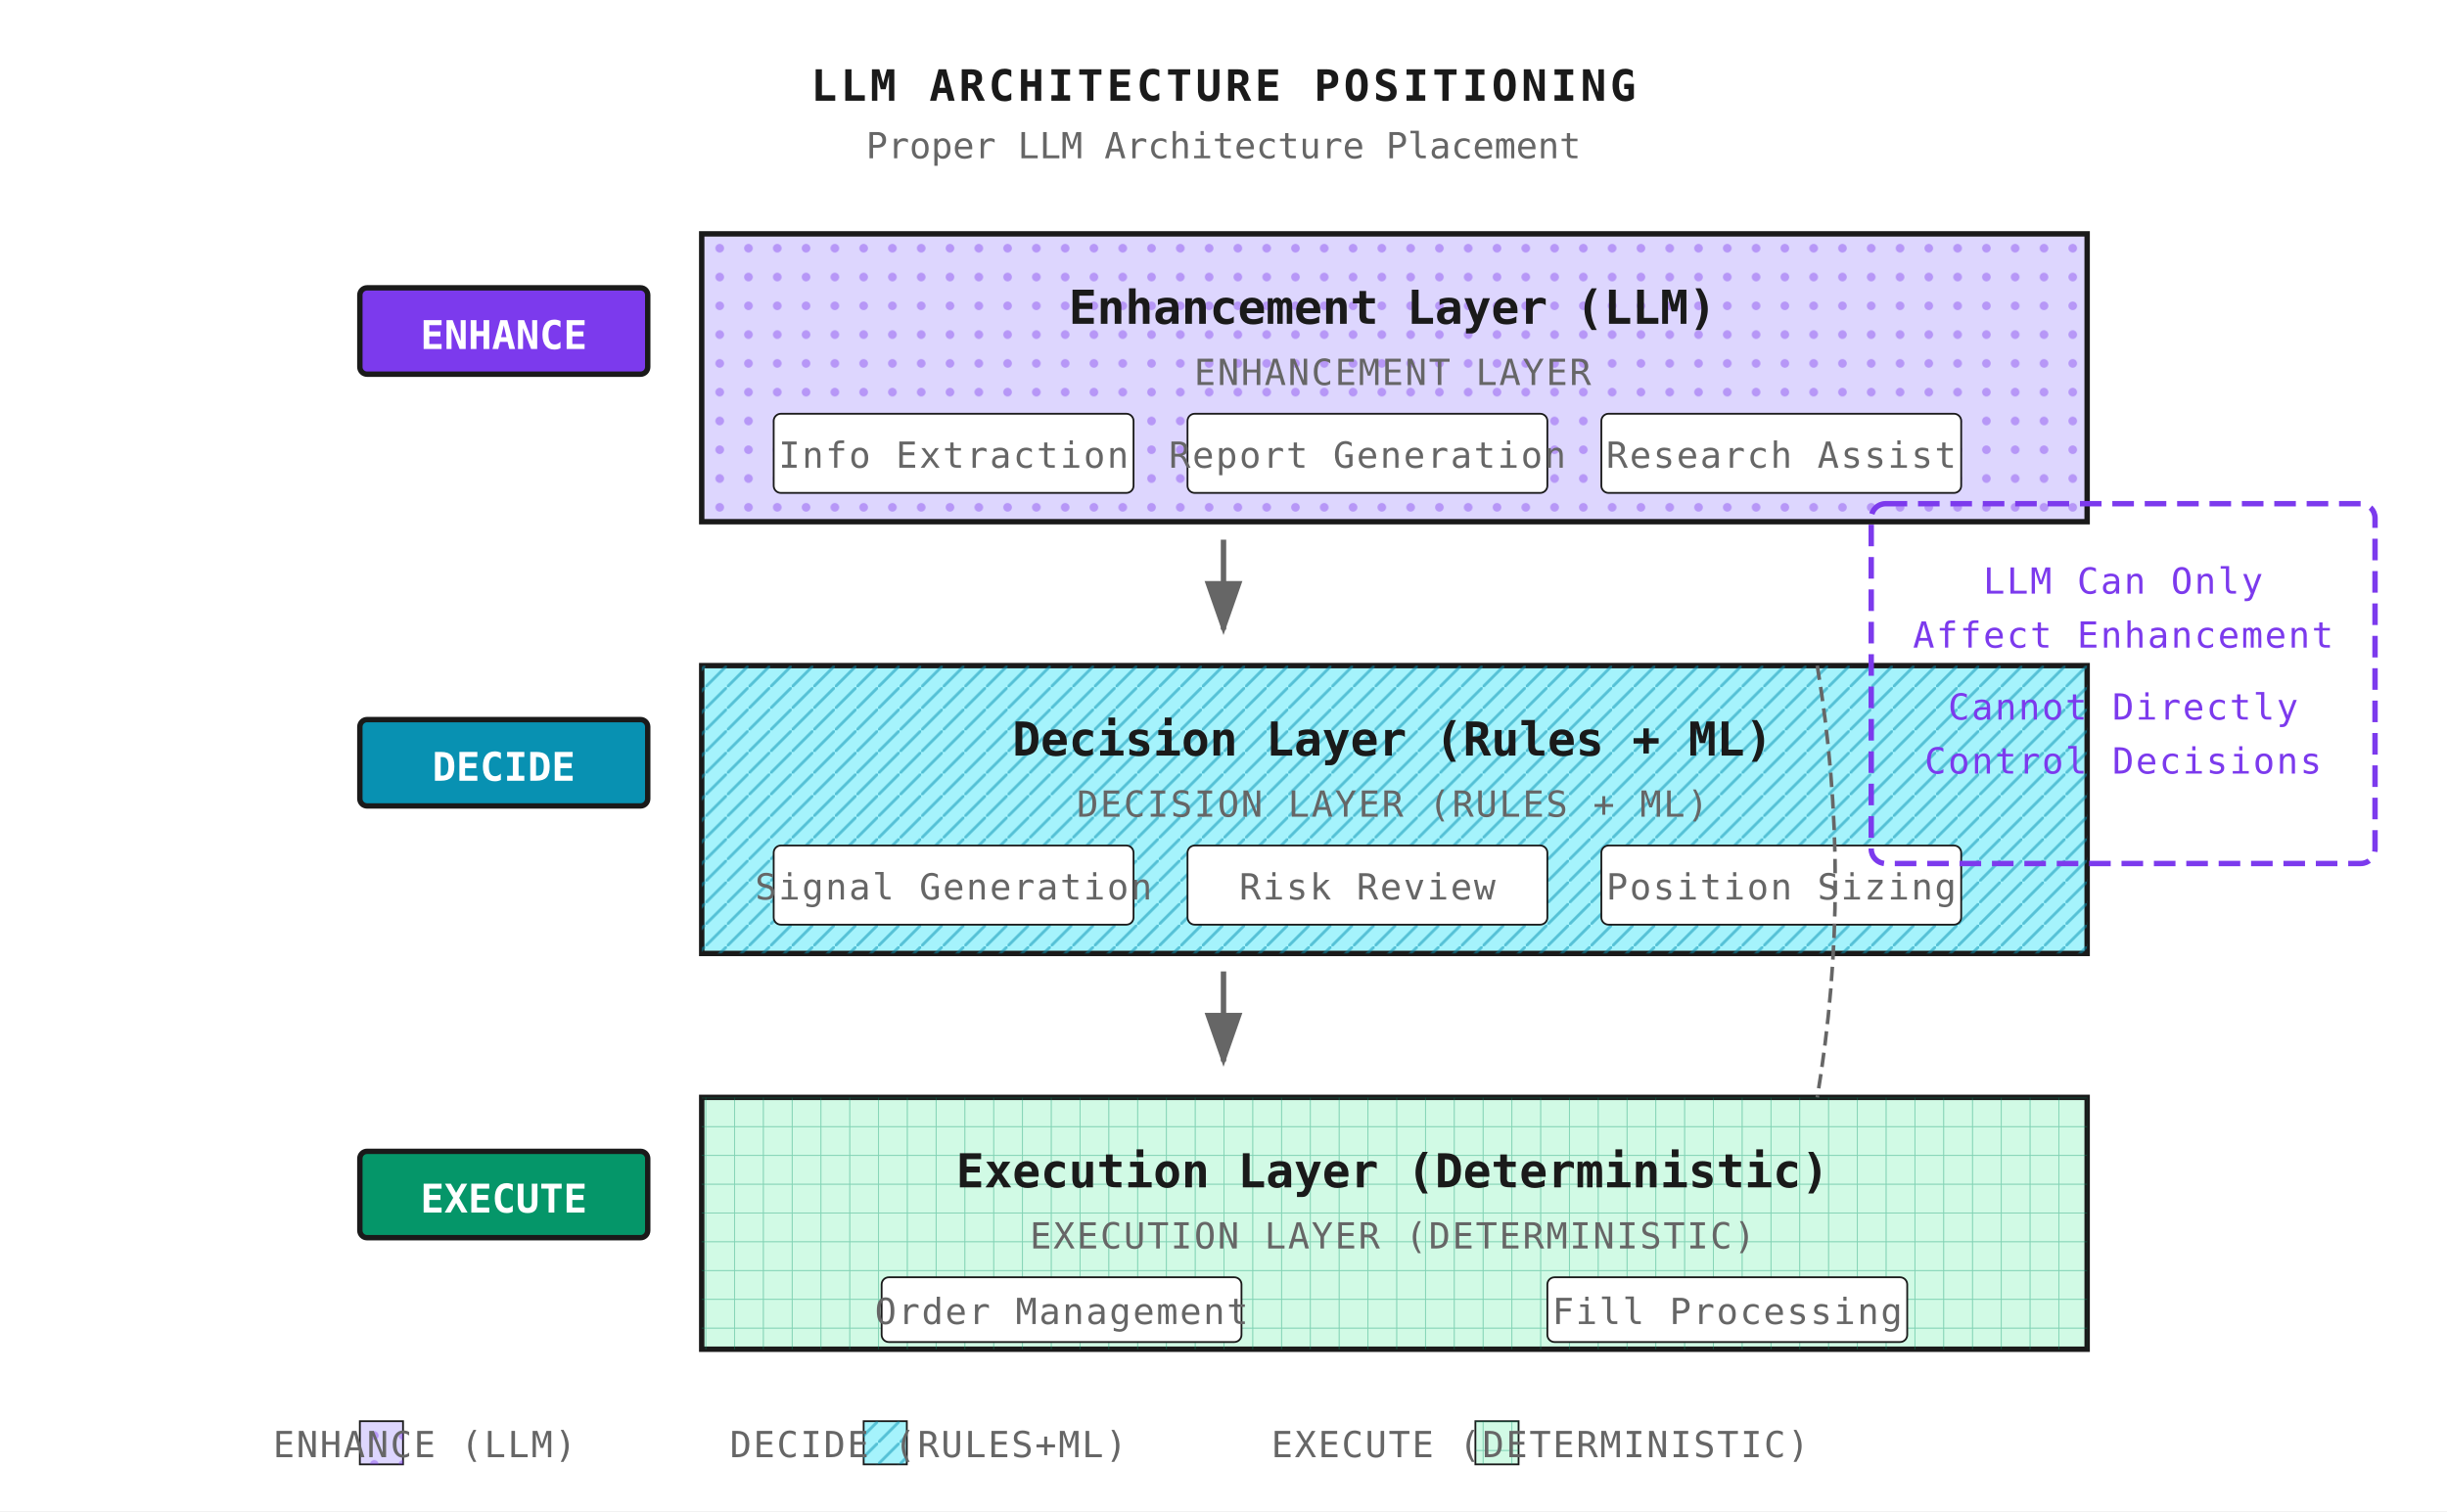
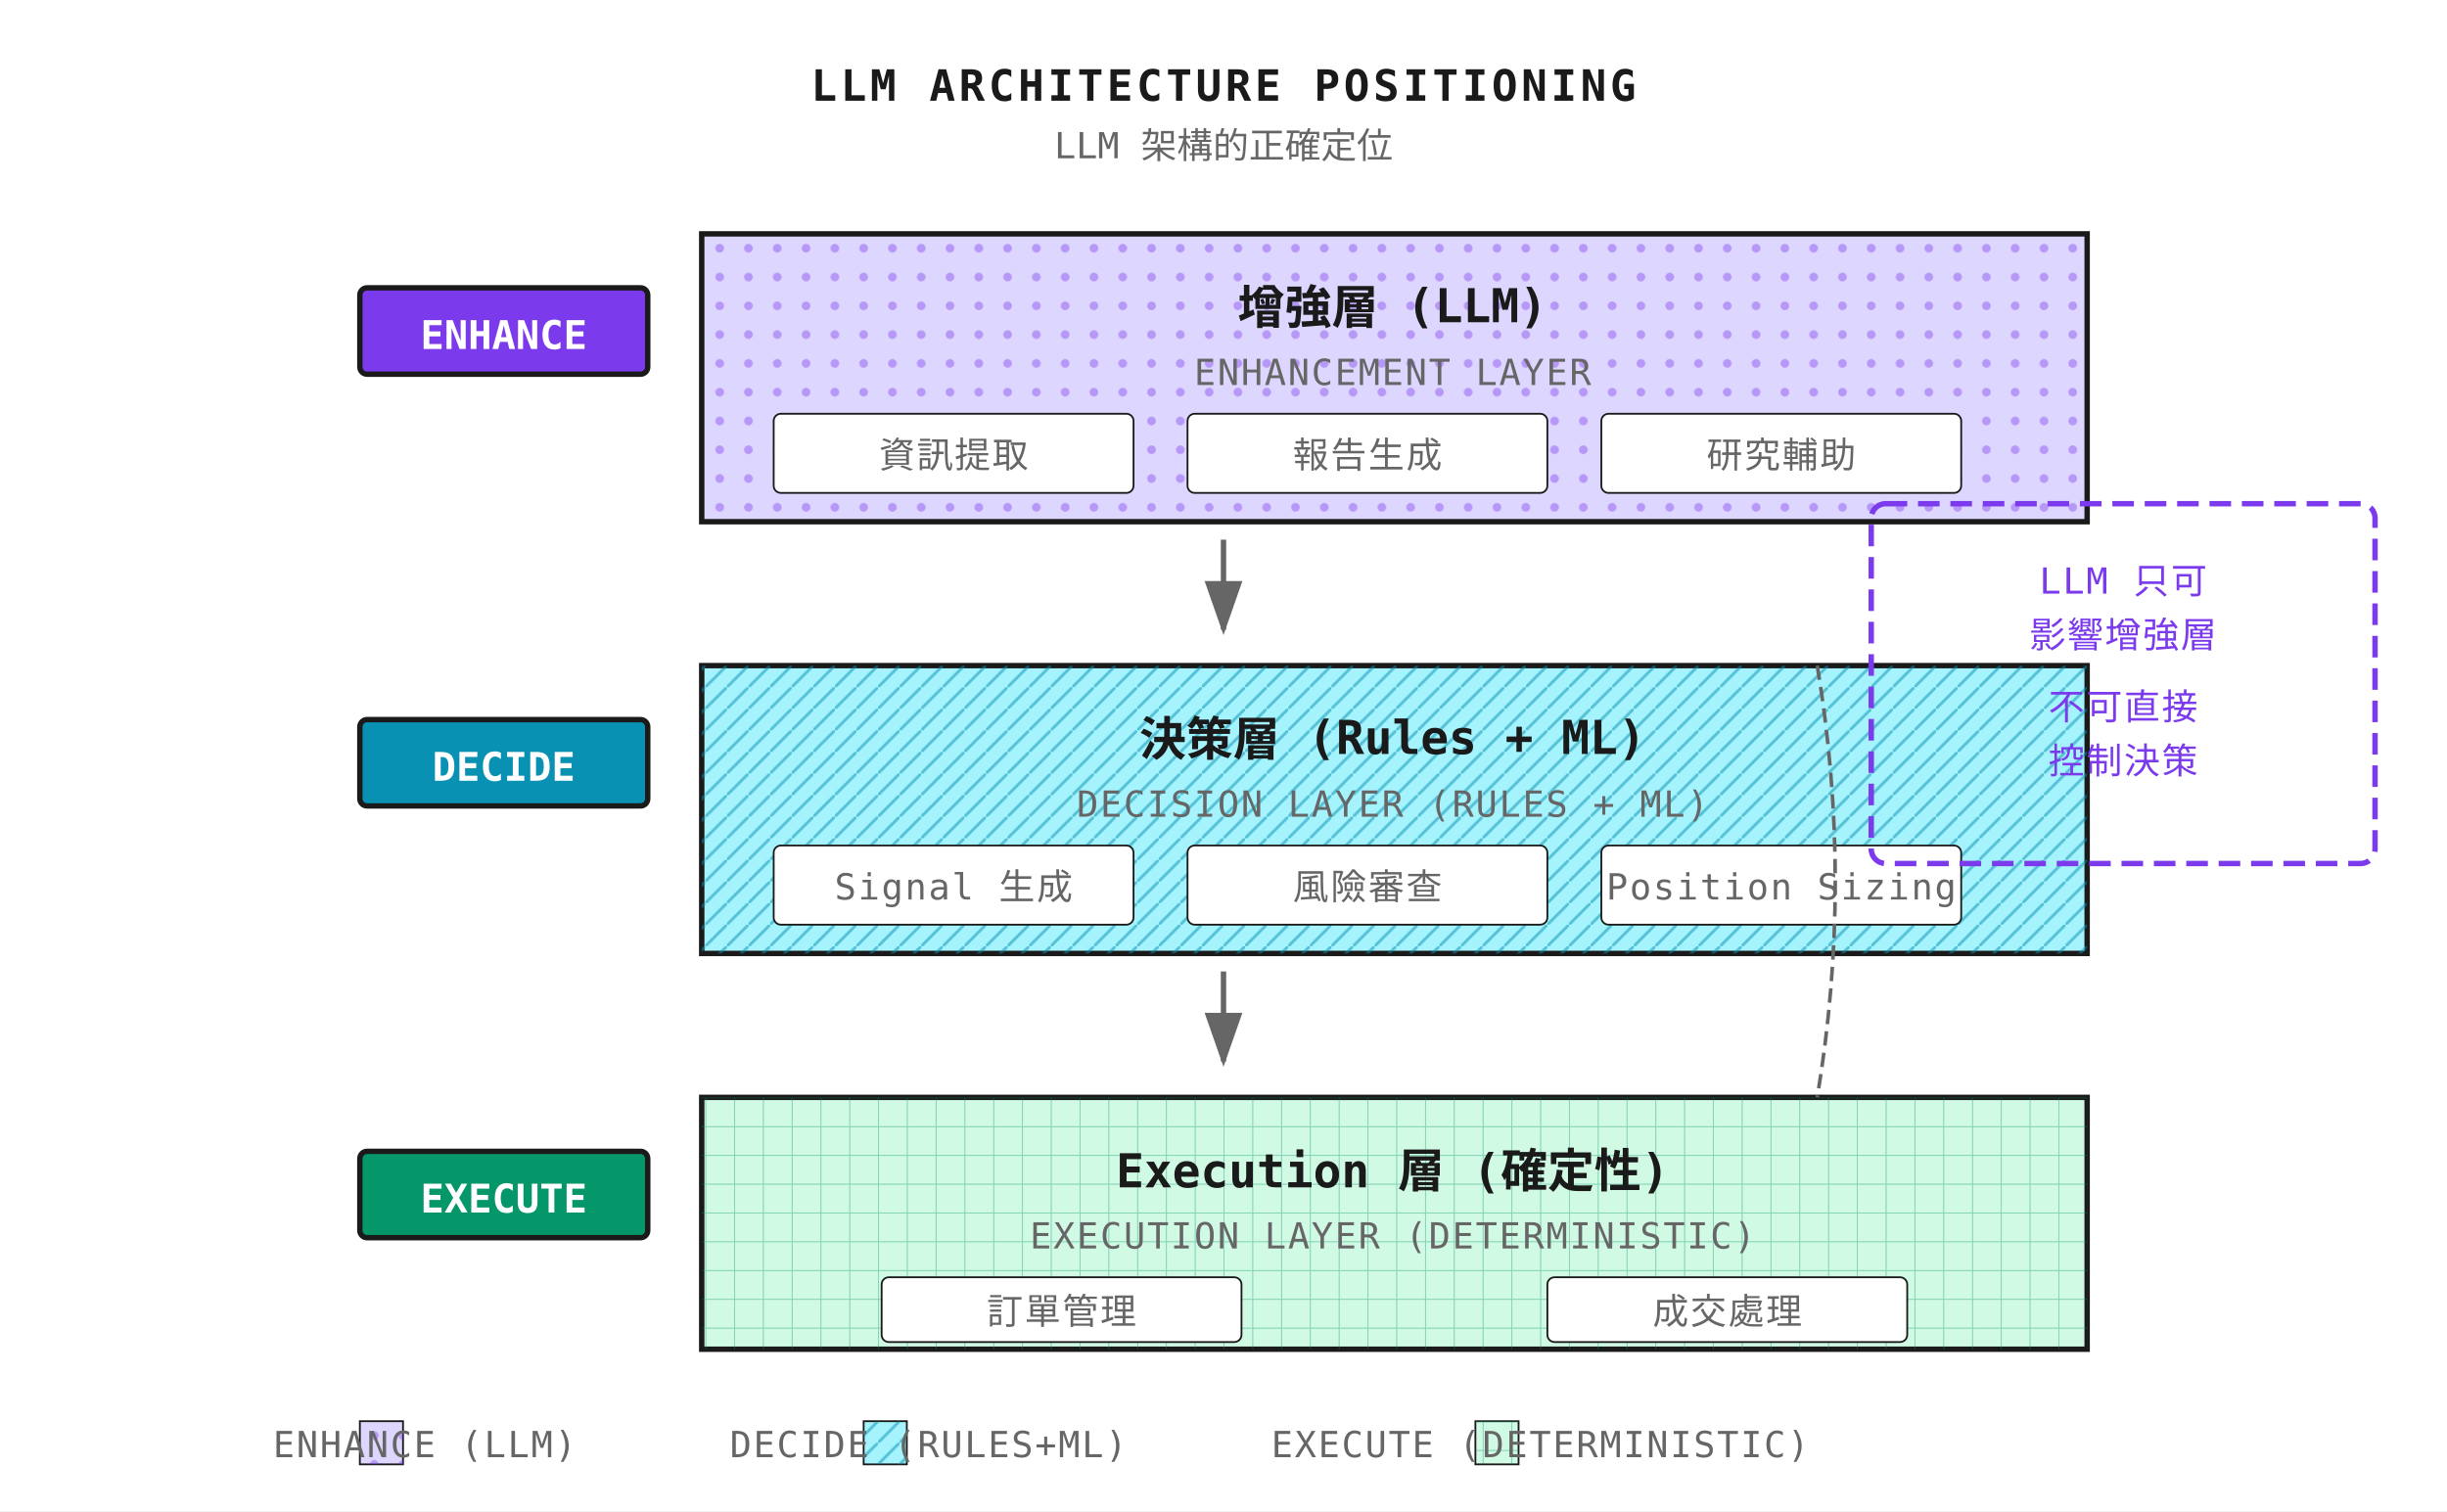
<svg xmlns="http://www.w3.org/2000/svg" viewBox="0 0 680 420">
  <defs>
    <style>
-       .label { font: 500 10px 'SF Mono', 'Menlo', 'Monaco', monospace; fill: #666; text-anchor: middle; letter-spacing: 0.5px; }
-       .label-left { font: 500 10px 'SF Mono', 'Menlo', 'Monaco', monospace; fill: #666; text-anchor: start; letter-spacing: 0.5px; }
-       .box-text { font: 600 13px 'SF Mono', 'Menlo', 'Monaco', monospace; fill: #1a1a1a; text-anchor: middle; }
-       .box-text-small { font: 500 11px 'SF Mono', 'Menlo', 'Monaco', monospace; fill: #1a1a1a; text-anchor: middle; }
-       .title { font: 600 12px 'SF Mono', 'Menlo', 'Monaco', monospace; fill: #1a1a1a; letter-spacing: 1px; }
-       .subtitle { font: 500 10px 'SF Mono', 'Menlo', 'Monaco', monospace; fill: #666; text-anchor: middle; }
-       .layer-label { font: 600 11px 'SF Mono', 'Menlo', 'Monaco', monospace; fill: #fff; text-anchor: middle; }
-       .task-text { font: 400 9px 'SF Mono', 'Menlo', 'Monaco', monospace; fill: #666; text-anchor: start; }
+       .label { font: 500 10px 'SF Mono', 'Menlo', 'Monaco', 'PingFang HK', 'Noto Sans HK', monospace; fill: #666; text-anchor: middle; letter-spacing: 0.5px; }
+       .label-left { font: 500 10px 'SF Mono', 'Menlo', 'Monaco', 'PingFang HK', 'Noto Sans HK', monospace; fill: #666; text-anchor: start; letter-spacing: 0.5px; }
+       .box-text { font: 600 13px 'SF Mono', 'Menlo', 'Monaco', 'PingFang HK', 'Noto Sans HK', monospace; fill: #1a1a1a; text-anchor: middle; }
+       .box-text-small { font: 500 11px 'SF Mono', 'Menlo', 'Monaco', 'PingFang HK', 'Noto Sans HK', monospace; fill: #1a1a1a; text-anchor: middle; }
+       .title { font: 600 12px 'SF Mono', 'Menlo', 'Monaco', 'PingFang HK', 'Noto Sans HK', monospace; fill: #1a1a1a; letter-spacing: 1px; }
+       .subtitle { font: 500 10px 'SF Mono', 'Menlo', 'Monaco', 'PingFang HK', 'Noto Sans HK', monospace; fill: #666; text-anchor: middle; }
+       .layer-label { font: 600 11px 'SF Mono', 'Menlo', 'Monaco', 'PingFang HK', 'Noto Sans HK', monospace; fill: #fff; text-anchor: middle; }
+       .task-text { font: 400 9px 'SF Mono', 'Menlo', 'Monaco', 'PingFang HK', 'Noto Sans HK', monospace; fill: #666; text-anchor: start; }
    </style>
    <marker id="arrow" markerWidth="10" markerHeight="7" refX="9" refY="3.5" orient="auto">
      <polygon points="0 0, 10 3.5, 0 7" fill="#666" />
    </marker>
    <pattern id="dots-enhance" width="8" height="8" patternUnits="userSpaceOnUse">
      <circle cx="4" cy="4" r="1.2" fill="#7c3aed" opacity="0.4" />
    </pattern>
    <pattern id="diagonal-decide" width="6" height="6" patternUnits="userSpaceOnUse">
      <line x1="0" y1="6" x2="6" y2="0" stroke="#0891b2" stroke-width="0.8" opacity="0.5" />
    </pattern>
    <pattern id="grid-exec" width="8" height="8" patternUnits="userSpaceOnUse">
      <rect width="8" height="8" fill="none" />
      <path d="M 8 0 L 0 0 0 8" fill="none" stroke="#059669" stroke-width="0.5" opacity="0.4" />
    </pattern>
  </defs>
  <rect width="680" height="420" fill="#fff" />
  <text x="340" y="28" class="title" text-anchor="middle">LLM ARCHITECTURE POSITIONING</text>
-   <text x="340" y="44" class="subtitle">Proper LLM Architecture Placement</text>
+   <text x="340" y="44" class="subtitle">LLM 架構的正確定位</text>
  <g transform="translate(100, 65)">
    <rect x="0" y="15" width="80" height="24" fill="#7c3aed" stroke="#1a1a1a" stroke-width="1.5" rx="2" />
    <text x="40" y="32" class="layer-label">ENHANCE</text>
    <rect x="95" y="0" width="385" height="80" fill="#ddd6fe" stroke="#1a1a1a" stroke-width="1.5" />
    <rect x="95" y="0" width="385" height="80" fill="url(#dots-enhance)" />
-     <text x="287" y="25" class="box-text">Enhancement Layer (LLM)</text>
+     <text x="287" y="25" class="box-text">增強層 (LLM)</text>
    <text x="287" y="42" class="label">ENHANCEMENT LAYER</text>
    <g transform="translate(115, 50)">
      <rect x="0" y="0" width="100" height="22" fill="#fff" stroke="#1a1a1a" stroke-width="0.5" rx="2" />
-       <text x="50" y="15" class="label">Info Extraction</text>
+       <text x="50" y="15" class="label">資訊提取</text>
      <rect x="115" y="0" width="100" height="22" fill="#fff" stroke="#1a1a1a" stroke-width="0.5" rx="2" />
-       <text x="165" y="15" class="label">Report Generation</text>
+       <text x="165" y="15" class="label">報告生成</text>
      <rect x="230" y="0" width="100" height="22" fill="#fff" stroke="#1a1a1a" stroke-width="0.5" rx="2" />
-       <text x="280" y="15" class="label">Research Assist</text>
+       <text x="280" y="15" class="label">研究輔助</text>
    </g>
  </g>
  <line x1="340" y1="150" x2="340" y2="175" stroke="#666" stroke-width="1.5" marker-end="url(#arrow)" />
  <g transform="translate(100, 185)">
    <rect x="0" y="15" width="80" height="24" fill="#0891b2" stroke="#1a1a1a" stroke-width="1.5" rx="2" />
    <text x="40" y="32" class="layer-label">DECIDE</text>
    <rect x="95" y="0" width="385" height="80" fill="#a5f3fc" stroke="#1a1a1a" stroke-width="1.5" />
    <rect x="95" y="0" width="385" height="80" fill="url(#diagonal-decide)" />
-     <text x="287" y="25" class="box-text">Decision Layer (Rules + ML)</text>
+     <text x="287" y="25" class="box-text">決策層 (Rules + ML)</text>
    <text x="287" y="42" class="label">DECISION LAYER (RULES + ML)</text>
    <g transform="translate(115, 50)">
      <rect x="0" y="0" width="100" height="22" fill="#fff" stroke="#1a1a1a" stroke-width="0.5" rx="2" />
-       <text x="50" y="15" class="label">Signal Generation</text>
+       <text x="50" y="15" class="label">Signal 生成</text>
      <rect x="115" y="0" width="100" height="22" fill="#fff" stroke="#1a1a1a" stroke-width="0.5" rx="2" />
-       <text x="165" y="15" class="label">Risk Review</text>
+       <text x="165" y="15" class="label">風險審查</text>
      <rect x="230" y="0" width="100" height="22" fill="#fff" stroke="#1a1a1a" stroke-width="0.5" rx="2" />
      <text x="280" y="15" class="label">Position Sizing</text>
    </g>
  </g>
  <line x1="340" y1="270" x2="340" y2="295" stroke="#666" stroke-width="1.5" marker-end="url(#arrow)" />
  <g transform="translate(100, 305)">
    <rect x="0" y="15" width="80" height="24" fill="#059669" stroke="#1a1a1a" stroke-width="1.5" rx="2" />
    <text x="40" y="32" class="layer-label">EXECUTE</text>
    <rect x="95" y="0" width="385" height="70" fill="#d1fae5" stroke="#1a1a1a" stroke-width="1.5" />
    <rect x="95" y="0" width="385" height="70" fill="url(#grid-exec)" />
-     <text x="287" y="25" class="box-text">Execution Layer (Deterministic)</text>
+     <text x="287" y="25" class="box-text">Execution 層 (確定性)</text>
    <text x="287" y="42" class="label">EXECUTION LAYER (DETERMINISTIC)</text>
    <g transform="translate(145, 50)">
      <rect x="0" y="0" width="100" height="18" fill="#fff" stroke="#1a1a1a" stroke-width="0.5" rx="2" />
-       <text x="50" y="13" class="label">Order Management</text>
+       <text x="50" y="13" class="label">訂單管理</text>
      <rect x="185" y="0" width="100" height="18" fill="#fff" stroke="#1a1a1a" stroke-width="0.5" rx="2" />
-       <text x="235" y="13" class="label">Fill Processing</text>
+       <text x="235" y="13" class="label">成交處理</text>
    </g>
  </g>
  <rect x="520" y="140" width="140" height="100" fill="none" stroke="#7c3aed" stroke-width="1.5" stroke-dasharray="6,3" rx="4" />
-   <text x="590" y="165" class="label" style="fill: #7c3aed;">LLM Can Only</text>
-   <text x="590" y="180" class="label" style="fill: #7c3aed;">Affect Enhancement</text>
-   <text x="590" y="200" class="label" style="fill: #7c3aed;">Cannot Directly</text>
-   <text x="590" y="215" class="label" style="fill: #7c3aed;">Control Decisions</text>
+   <text x="590" y="165" class="label" style="fill: #7c3aed;">LLM 只可</text>
+   <text x="590" y="180" class="label" style="fill: #7c3aed;">影響增強層</text>
+   <text x="590" y="200" class="label" style="fill: #7c3aed;">不可直接</text>
+   <text x="590" y="215" class="label" style="fill: #7c3aed;">控制決策</text>
  <path d="M 505 185 Q 515 245 505 305" fill="none" stroke="#666" stroke-width="1" stroke-dasharray="4,2" />
  <g transform="translate(100, 395)">
    <rect x="0" y="0" width="12" height="12" fill="#ddd6fe" stroke="#1a1a1a" stroke-width="0.5" />
    <rect x="0" y="0" width="12" height="12" fill="url(#dots-enhance)" />
    <text x="18" y="10" class="label" text-anchor="start">ENHANCE (LLM)</text>
    <rect x="140" y="0" width="12" height="12" fill="#a5f3fc" stroke="#1a1a1a" stroke-width="0.5" />
    <rect x="140" y="0" width="12" height="12" fill="url(#diagonal-decide)" />
    <text x="158" y="10" class="label" text-anchor="start">DECIDE (RULES+ML)</text>
    <rect x="310" y="0" width="12" height="12" fill="#d1fae5" stroke="#1a1a1a" stroke-width="0.5" />
    <rect x="310" y="0" width="12" height="12" fill="url(#grid-exec)" />
    <text x="328" y="10" class="label" text-anchor="start">EXECUTE (DETERMINISTIC)</text>
  </g>
</svg>
